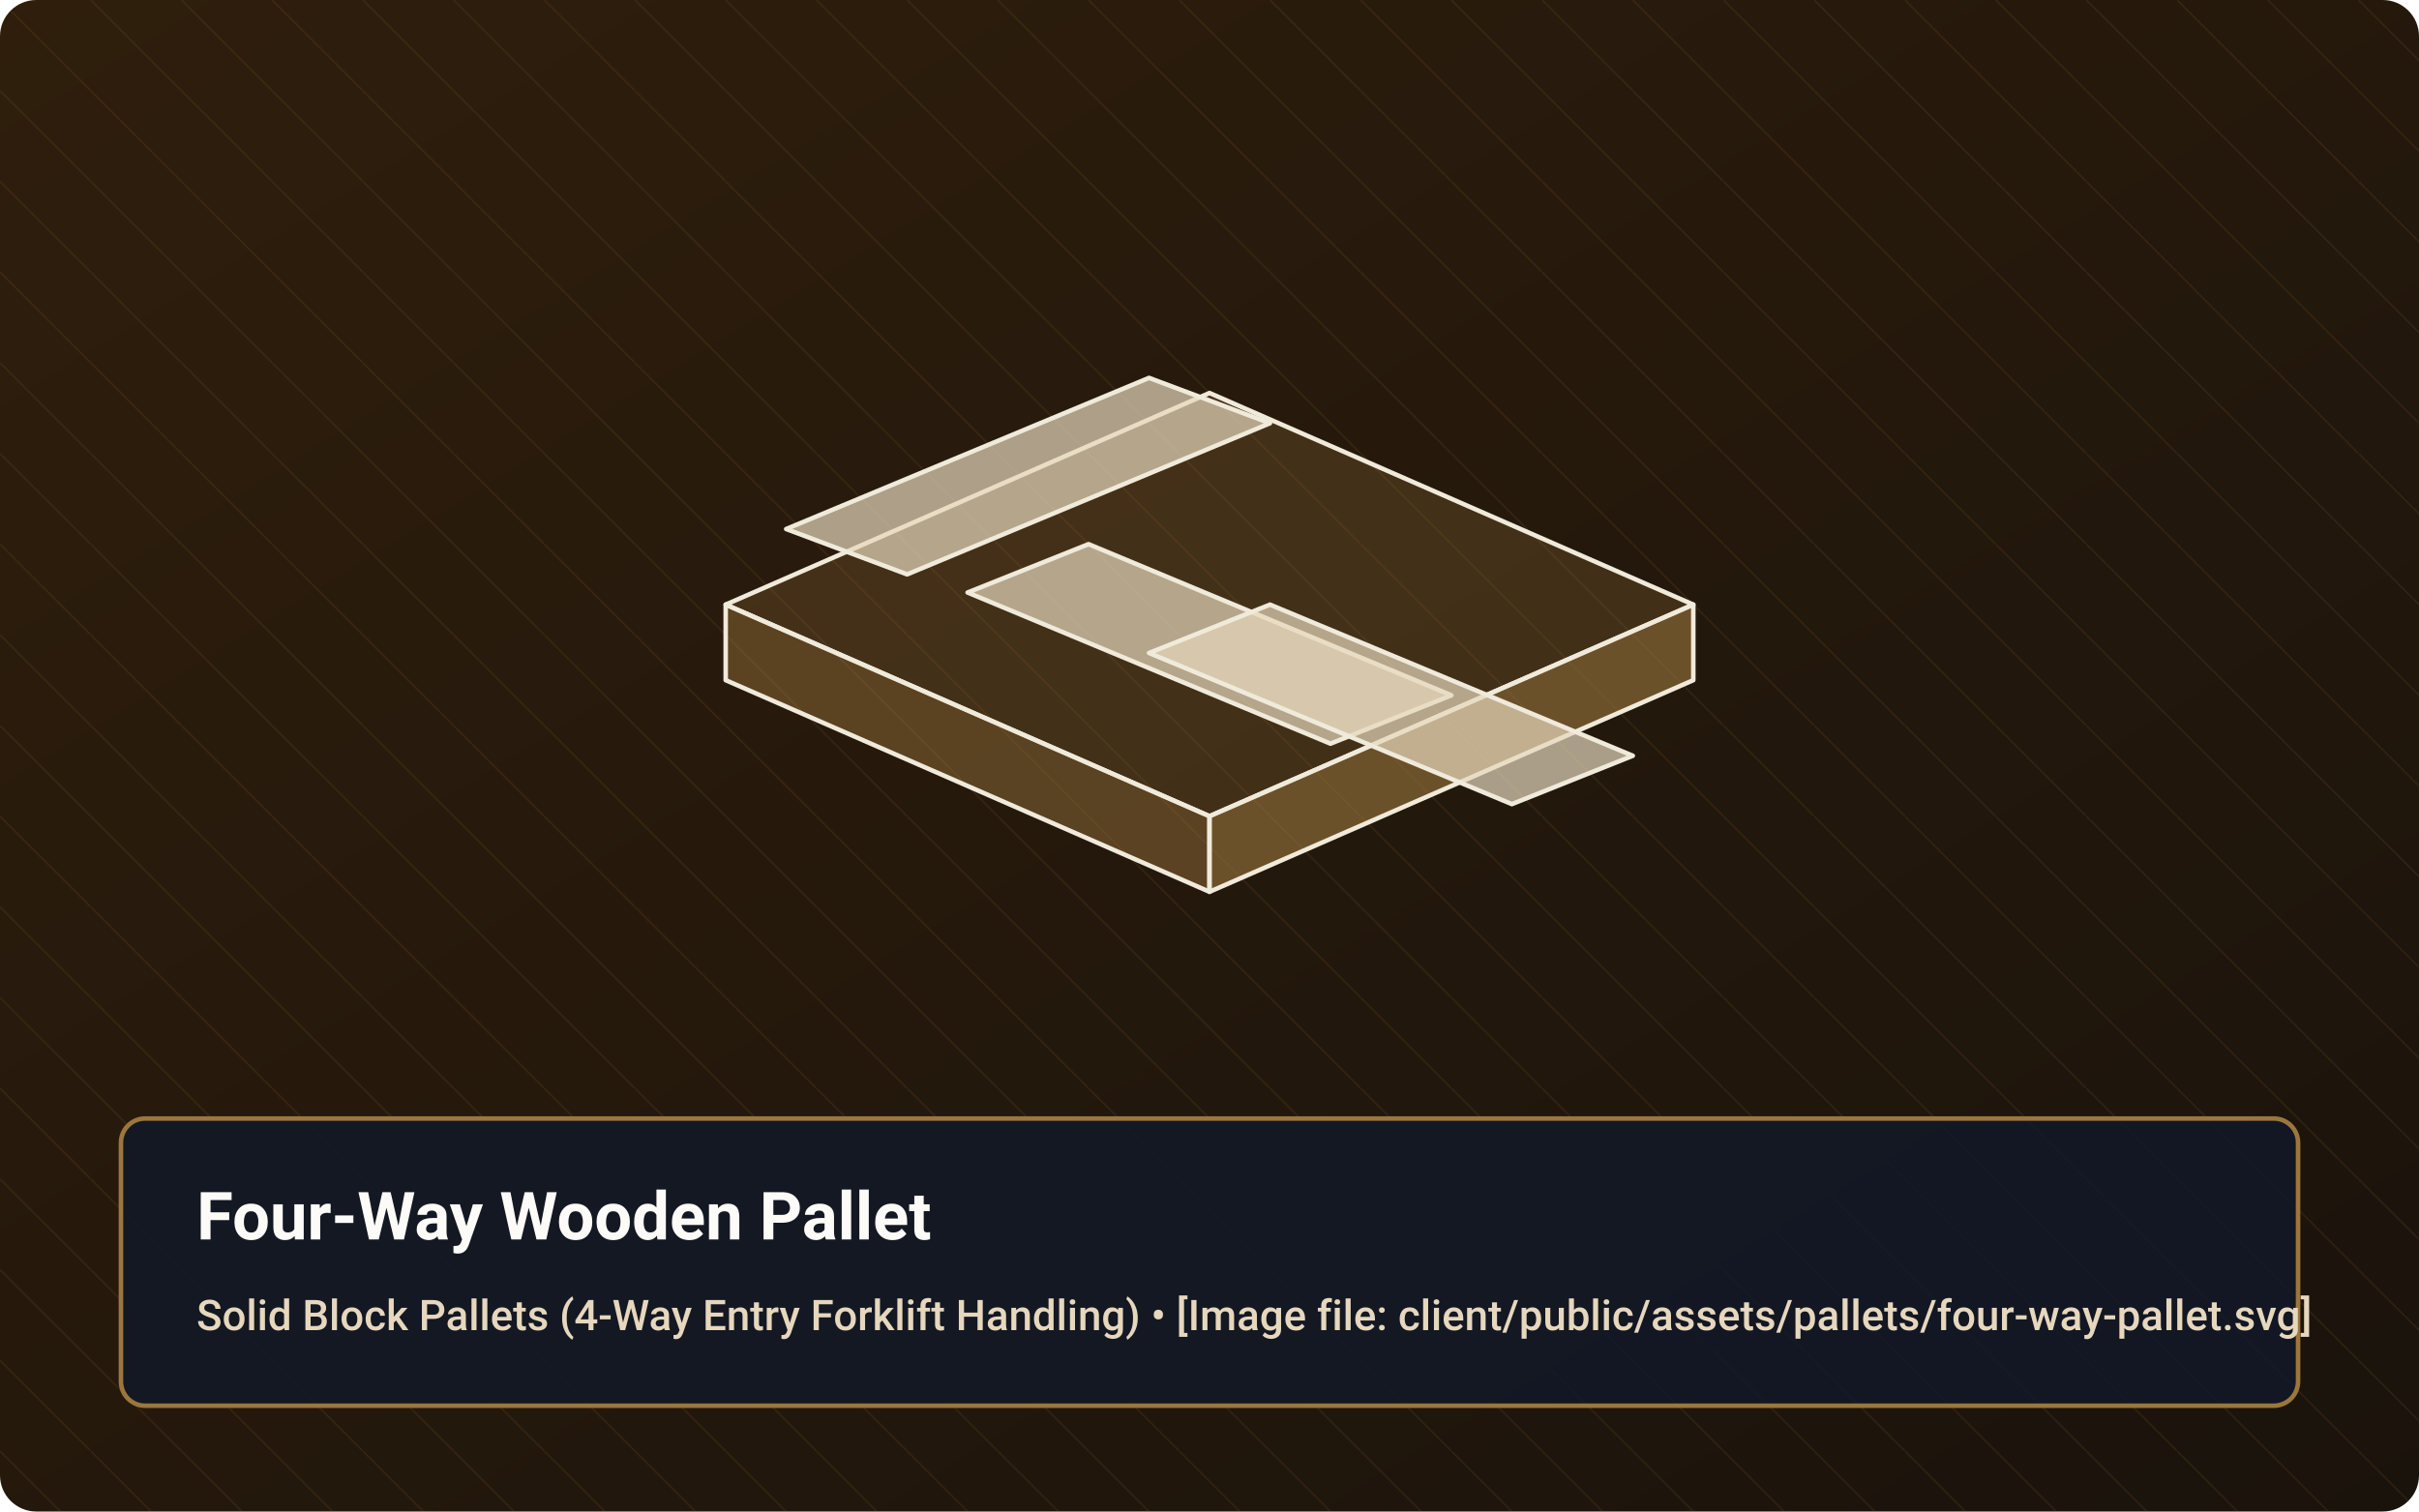
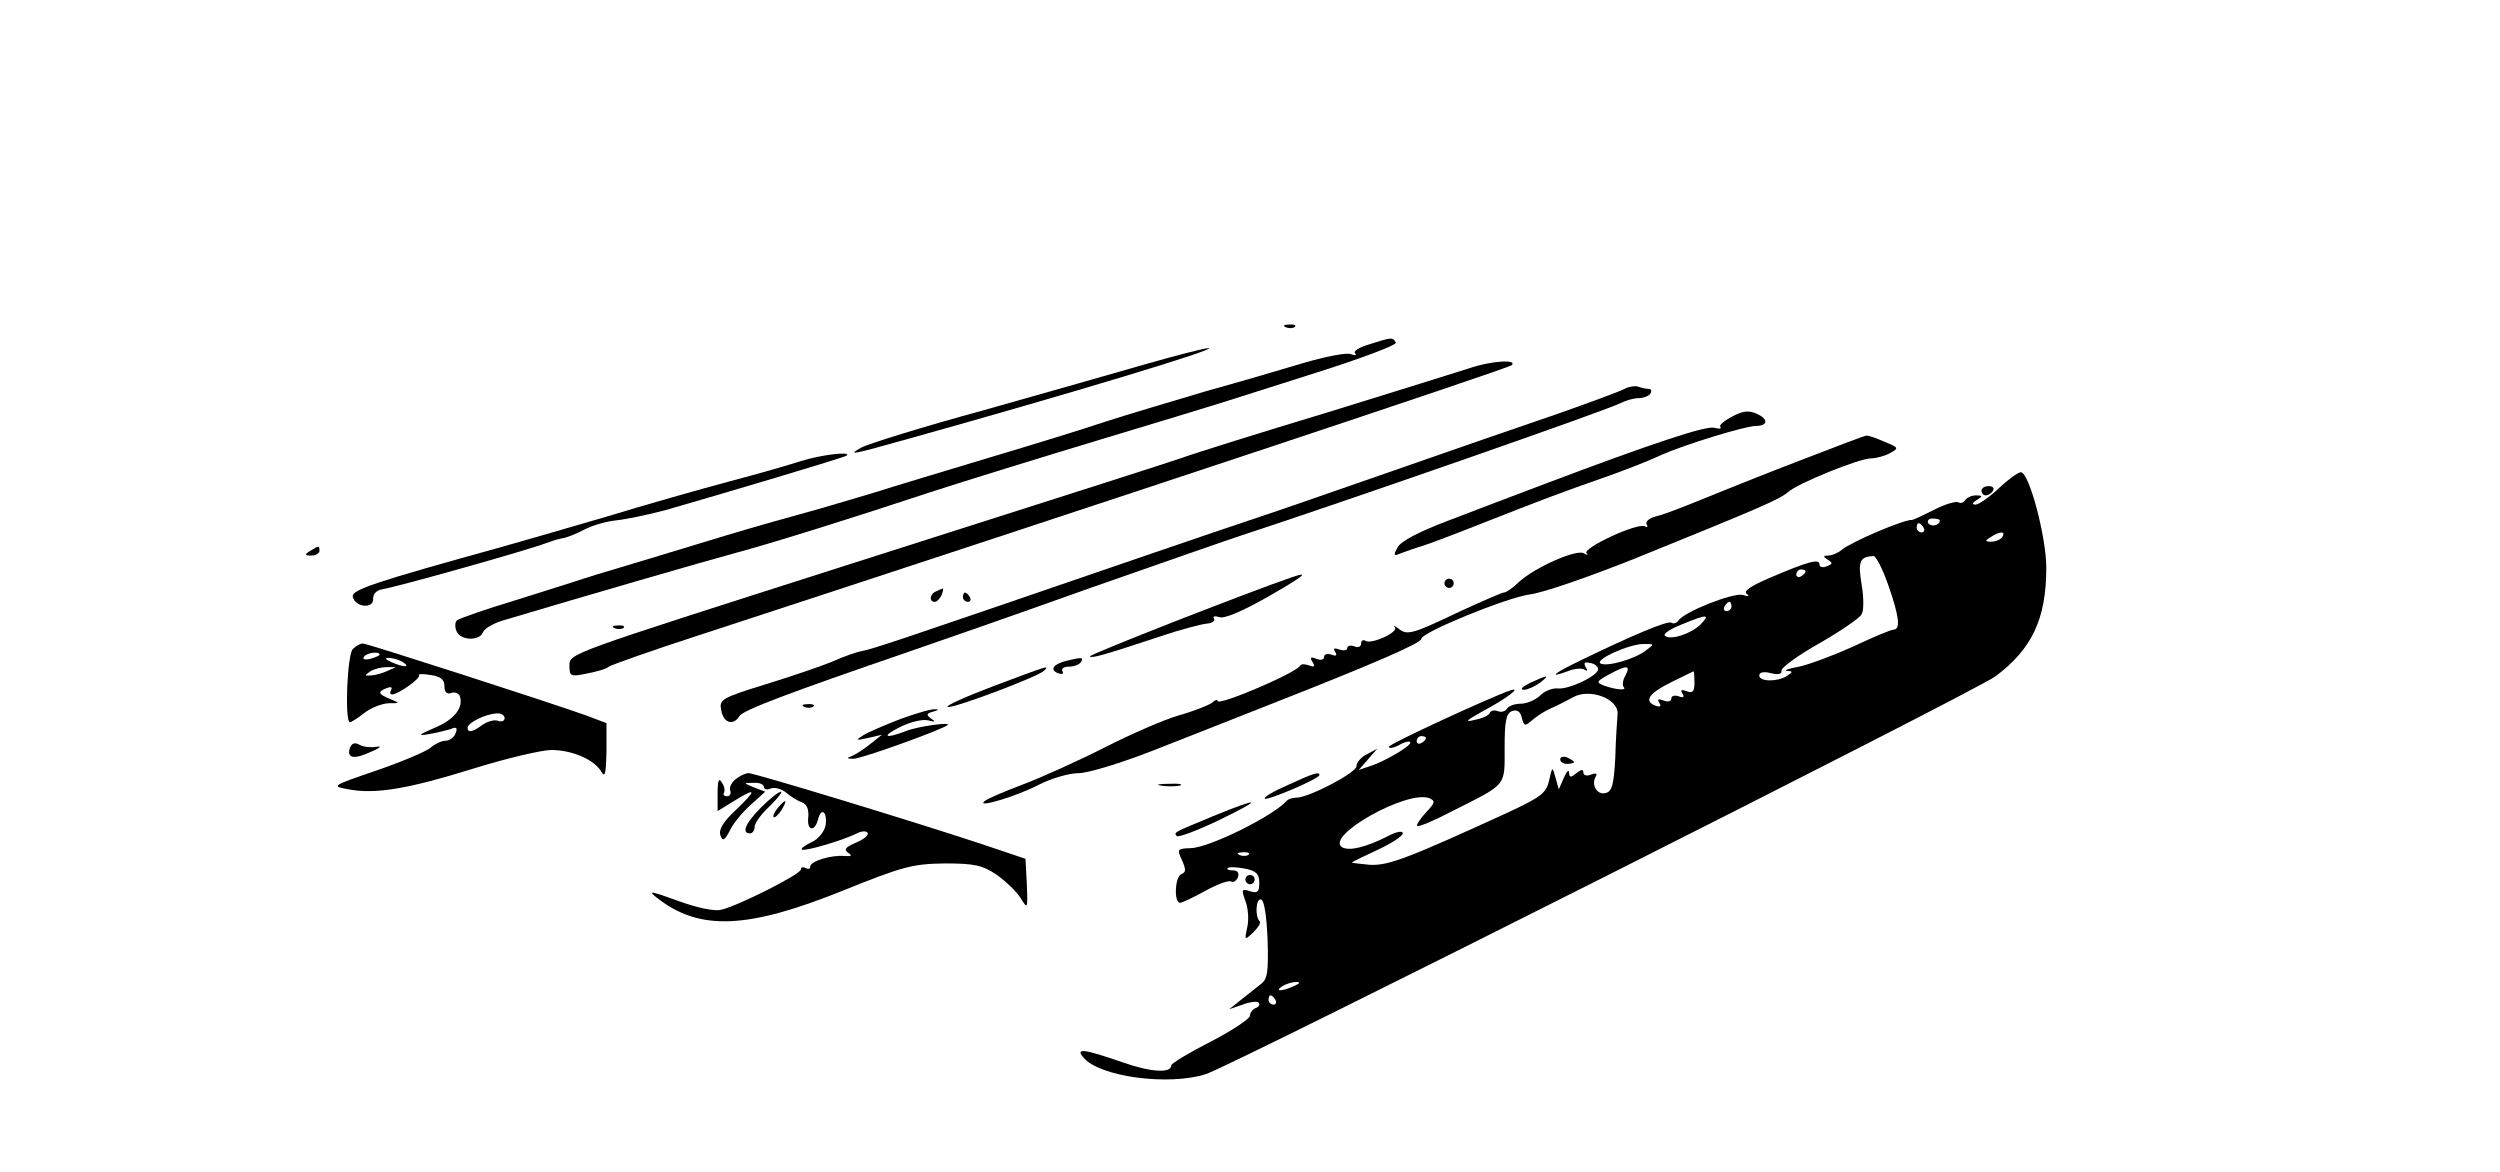
- <svg xmlns="http://www.w3.org/2000/svg" viewBox="0 0 800 500" width="100%" height="100%">
-   <defs>
-     <linearGradient id="grad_client_public_assets_pallets_four_way_pallet_svg" x1="0" y1="0" x2="1" y2="1">
-       <stop offset="0%" stop-color="#2F1E0C" />
-       <stop offset="100%" stop-color="#1A130C" />
-     </linearGradient>
-     <pattern id="pat_client_public_assets_pallets_four_way_pallet_svg" width="30" height="30" patternUnits="userSpaceOnUse">
-       <line x1="0" y1="0" x2="30" y2="30" stroke="#9C763C" stroke-width="0.5" stroke-opacity="0.15" />
-     </pattern>
-   </defs>
-   <rect width="800" height="500" rx="12" fill="url(#grad_client_public_assets_pallets_four_way_pallet_svg)" />
-   <rect width="800" height="500" rx="12" fill="url(#pat_client_public_assets_pallets_four_way_pallet_svg)" />
-   <g transform="translate(400, 200)" stroke="#F0EADB" stroke-width="1.5" stroke-linejoin="round" fill="none">
-     <polygon points="-160,0 0,-70 160,0 0,70" fill="#9C763C" fill-opacity="0.25" />
-     <polygon points="-160,0 0,70 0,95 -160,25" fill="#9C763C" fill-opacity="0.45" />
-     <polygon points="160,0 0,70 0,95 160,25" fill="#9C763C" fill-opacity="0.6" />
-     <polygon points="-140,-25 -20,-75 20,-60 -100,-10" fill="#E6D7BD" fill-opacity="0.7" />
-     <polygon points="-80,-4 -40,-20 80,30 40,46" fill="#E6D7BD" fill-opacity="0.7" />
-     <polygon points="-20,16 20,0 140,50 100,66" fill="#E6D7BD" fill-opacity="0.7" />
+ <svg xmlns="http://www.w3.org/2000/svg" version="1.0" width="540pt" height="253pt" viewBox="0 0 540 253" preserveAspectRatio="xMidYMid meet">
+   <g transform="translate(0,253) scale(0.1,-0.1)" fill="#000000" stroke="none">
+     <path d="M2778 1823 c7 -3 16 -2 19 1 4 3 -2 6 -13 5 -11 0 -14 -3 -6 -6z" />
+     <path d="M2957 1786 c-21 -6 -35 -15 -30 -19 4 -5 0 -5 -9 -2 -9 4 -53 -5 -99 -18 -46 -14 -142 -42 -214 -62 -71 -21 -168 -50 -215 -65 -47 -16 -161 -51 -255 -79 -93 -28 -206 -62 -250 -76 -44 -13 -107 -32 -140 -41 -33 -9 -112 -31 -175 -50 -233 -71 -286 -86 -310 -94 -14 -5 -79 -25 -145 -46 -66 -20 -124 -40 -128 -44 -4 -3 -5 -14 -1 -23 8 -21 50 -22 57 -3 3 8 23 20 44 26 181 54 426 125 503 146 68 18 242 72 420 131 74 24 239 75 365 113 127 38 244 74 260 79 17 5 110 35 208 66 98 31 175 60 172 65 -7 12 -8 12 -58 -4z" />
+     <path d="M2480 1745 c-63 -18 -223 -64 -355 -101 -132 -36 -251 -73 -265 -81 -30 -17 -23 -16 105 20 344 96 672 195 645 195 -8 0 -67 -15 -130 -33z" />
+     <path d="M3175 1735 c-22 -7 -159 -50 -305 -95 -146 -44 -290 -89 -320 -100 -51 -17 -157 -51 -725 -232 -601 -192 -595 -189 -595 -216 0 -23 3 -24 37 -17 21 4 43 10 48 15 6 4 93 35 195 68 881 288 1747 576 1755 583 14 13 -43 10 -90 -6z" />
+     <path d="M3509 1690 c-9 -5 -74 -29 -145 -54 -71 -24 -235 -81 -364 -126 -129 -45 -253 -88 -275 -95 -22 -7 -157 -53 -300 -102 -466 -160 -540 -185 -562 -189 -12 -2 -41 -12 -65 -23 -24 -10 -89 -32 -144 -49 -97 -30 -101 -33 -96 -57 5 -27 26 -33 39 -12 7 13 109 51 368 140 55 19 231 80 390 137 160 56 306 107 325 113 223 73 800 274 822 287 10 5 27 10 37 10 11 0 23 5 26 10 3 6 2 10 -4 10 -5 0 -15 2 -23 5 -7 2 -20 0 -29 -5z" />
+     <path d="M3741 1630 c-17 -9 -29 -19 -25 -22 3 -4 -2 -5 -13 -2 -18 5 -135 -34 -363 -120 -63 -24 -159 -60 -213 -81 -63 -24 -101 -44 -108 -57 -10 -18 -9 -20 7 -13 11 4 30 11 44 15 14 4 77 28 140 53 115 45 147 58 270 101 36 13 85 32 110 44 50 22 180 62 203 62 26 0 27 15 2 26 -17 8 -30 7 -54 -6z" />
+     <path d="M3895 1538 c-71 -27 -166 -65 -210 -83 -44 -18 -92 -37 -107 -40 -16 -4 -25 -12 -21 -18 3 -5 1 -7 -4 -4 -15 9 -136 -47 -126 -58 4 -4 2 -5 -6 0 -16 9 -105 -30 -140 -62 -13 -13 -28 -23 -33 -23 -4 0 -45 -18 -91 -39 -107 -51 -117 -54 -136 -39 -9 7 -13 8 -8 3 9 -10 -51 -38 -64 -29 -5 3 -9 0 -9 -6 0 -7 -7 -10 -15 -6 -8 3 -15 1 -15 -4 0 -5 -7 -6 -17 -3 -11 4 -14 3 -9 -5 5 -8 2 -10 -8 -6 -9 3 -16 1 -16 -5 0 -6 -7 -8 -17 -4 -12 5 -14 3 -8 -7 6 -10 4 -12 -8 -7 -9 3 -17 3 -19 -1 -7 -15 -178 -88 -178 -76 0 4 -6 2 -12 -4 -7 -5 -39 -18 -71 -27 -32 -9 -105 -41 -162 -70 -57 -29 -137 -65 -177 -80 -40 -15 -77 -31 -82 -36 -17 -15 70 11 118 36 27 14 66 25 86 25 20 0 92 22 161 49 68 27 189 74 269 106 206 81 310 126 310 135 0 14 184 89 234 96 28 3 131 39 231 79 269 109 308 126 327 142 21 19 154 73 180 73 10 0 29 5 40 11 20 11 20 12 -12 25 -18 8 -35 14 -39 13 -3 0 -64 -23 -136 -51z" />
+     <path d="M1730 1534 c-25 -8 -94 -28 -155 -44 -60 -16 -180 -50 -265 -76 -85 -25 -186 -54 -225 -65 -278 -77 -326 -93 -323 -108 5 -23 46 -27 44 -4 0 10 7 18 19 20 36 6 316 85 355 100 8 3 23 8 33 10 10 1 32 10 49 19 17 9 48 18 69 20 20 2 68 12 106 22 115 33 388 114 392 118 11 10 -59 1 -99 -12z" />
+     <path d="M4317 1475 c-20 -19 -43 -35 -50 -35 -8 0 -7 4 3 10 13 8 13 10 -2 10 -9 0 -20 -5 -23 -10 -4 -6 -10 -8 -15 -5 -5 3 -29 -4 -52 -16 -24 -12 -45 -22 -48 -22 -18 1 -130 -47 -151 -64 -8 -7 -22 -13 -30 -13 -11 0 -12 -2 -1 -9 11 -7 11 -9 -2 -14 -9 -4 -16 -2 -16 4 0 13 -25 6 -107 -29 -42 -18 -58 -29 -50 -35 7 -5 4 -6 -9 -2 -21 5 -128 -37 -139 -56 -4 -5 -10 -7 -15 -4 -7 5 -82 -26 -197 -82 -56 -27 -71 -39 -27 -23 14 6 30 7 36 4 7 -5 8 -2 3 5 -5 9 -2 12 9 9 10 -1 17 -7 18 -13 1 -14 -63 -45 -88 -42 -11 1 -29 -6 -38 -16 -10 -9 -28 -17 -41 -17 -13 0 -27 -5 -30 -11 -4 -6 -13 -8 -20 -5 -8 3 -15 1 -17 -4 -2 -5 -16 -12 -33 -15 -23 -6 -18 -1 20 20 49 26 83 52 58 44 -44 -15 -263 -116 -263 -122 0 -4 9 -3 21 3 11 7 23 10 25 7 6 -6 -55 -42 -87 -52 l-24 -8 20 23 20 23 -22 -12 c-13 -6 -23 -18 -23 -26 0 -14 -103 -68 -130 -68 -8 0 -17 -3 -20 -6 -27 -32 -167 -102 -208 -103 -29 -1 -30 -2 -19 -26 9 -20 9 -26 -1 -30 -14 -4 -17 -62 -3 -62 5 0 29 12 55 26 25 14 50 23 55 20 5 -3 11 1 15 9 3 10 -1 15 -11 15 -9 0 -14 2 -11 5 3 3 19 2 36 -1 26 -5 32 -12 32 -31 0 -20 -4 -23 -20 -18 -18 6 -19 4 -10 -21 6 -15 8 -41 4 -57 -6 -28 -6 -29 13 -11 11 11 17 21 14 24 -11 10 -8 51 3 47 7 -2 12 -37 14 -87 2 -70 0 -85 -15 -96 -10 -8 -29 -23 -43 -34 l-25 -20 29 10 c16 6 32 8 35 4 3 -4 0 -9 -6 -11 -7 -3 -13 -10 -13 -17 0 -6 -38 -32 -85 -56 -47 -24 -85 -47 -85 -51 0 -18 -45 -15 -107 7 -81 28 -101 31 -83 10 34 -42 185 -62 265 -36 56 18 1662 827 1705 859 79 59 110 124 110 235 0 66 -37 206 -55 206 -6 0 -28 -16 -48 -35z m-127 -69 c0 -11 -19 -15 -25 -6 -3 5 1 10 9 10 9 0 16 -2 16 -4z m-35 -16 c3 -5 1 -10 -4 -10 -6 0 -11 5 -11 10 0 6 2 10 4 10 3 0 8 -4 11 -10z m170 -20 c-3 -5 -14 -10 -23 -10 -15 0 -15 2 -2 10 20 13 33 13 25 0z m-247 -102 c24 -68 28 -98 12 -98 -5 0 -44 -16 -86 -36 -42 -19 -95 -39 -118 -44 -22 -4 -34 -8 -26 -9 13 -1 13 -2 0 -11 -20 -13 -60 -13 -60 1 0 7 10 9 25 5 16 -4 24 -2 23 5 -2 6 35 33 81 59 47 27 88 55 92 63 5 8 5 37 0 65 -8 50 -4 59 25 61 6 1 20 -27 32 -61z m-178 28 c0 -3 -4 -8 -10 -11 -5 -3 -10 -1 -10 4 0 6 5 11 10 11 6 0 10 -2 10 -4z m-160 -76 c0 -5 -5 -10 -11 -10 -5 0 -7 5 -4 10 3 6 8 10 11 10 2 0 4 -4 4 -10z m-67 -39 c-20 -20 -66 -35 -77 -24 -4 4 13 15 36 24 56 23 63 23 41 0z m-118 -56 c-24 -19 -85 -36 -98 -28 -13 8 62 42 93 42 24 0 24 0 5 -14z m-44 -54 c-6 -10 -7 -21 -4 -25 9 -8 -17 -6 -42 3 -18 7 -17 9 10 24 39 21 48 21 36 -2z m149 -16 c0 -19 -4 -23 -17 -18 -11 4 -14 3 -9 -5 5 -8 2 -10 -8 -6 -9 3 -16 1 -16 -5 0 -6 -7 -8 -17 -4 -11 4 -14 3 -9 -5 5 -8 2 -10 -9 -6 -25 10 -13 27 36 51 24 12 45 22 47 23 1 0 2 -11 2 -25z m-166 -67 c-1 -13 -4 -55 -5 -95 -3 -57 -7 -73 -21 -76 -18 -5 -32 18 -21 36 4 6 0 8 -10 4 -10 -4 -17 -2 -17 5 0 7 -5 6 -15 -2 -12 -10 -15 -10 -16 1 0 8 -5 3 -11 -11 l-11 -25 -7 25 c-7 25 -7 25 -14 -6 -6 -27 -18 -36 -89 -69 -216 -99 -258 -115 -298 -113 -21 2 -39 4 -39 5 0 1 25 13 55 27 30 14 55 30 55 36 0 6 -13 4 -32 -6 -47 -24 -84 -33 -99 -24 -38 24 140 124 188 106 14 -6 13 -10 -7 -31 -13 -14 -21 -27 -19 -29 2 -3 36 11 74 31 121 61 115 53 115 137 0 58 3 75 16 80 11 4 18 -1 21 -14 5 -19 7 -19 22 -6 9 8 27 20 41 26 14 6 35 17 48 24 35 20 98 -3 96 -36z m-414 -52 c0 -3 -4 -8 -10 -11 -5 -3 -10 -1 -10 4 0 6 5 11 10 11 6 0 10 -2 10 -4z m-383 -252 c-3 -3 -12 -4 -19 -1 -8 3 -5 6 6 6 11 1 17 -2 13 -5z m98 -284 c-27 -12 -43 -12 -25 0 8 5 22 9 30 9 10 0 8 -3 -5 -9z m-40 -30 c3 -5 1 -10 -4 -10 -6 0 -11 5 -11 10 0 6 2 10 4 10 3 0 8 -4 11 -10z" />
+     <path d="M3370 890 c0 -6 7 -10 15 -10 8 0 15 2 15 4 0 2 -7 6 -15 10 -8 3 -15 1 -15 -4z" />
+     <path d="M4280 1470 c0 -5 4 -10 9 -10 6 0 13 5 16 10 3 6 -1 10 -9 10 -9 0 -16 -4 -16 -10z" />
+     <path d="M670 1340 c-13 -8 -12 -10 3 -10 9 0 17 5 17 10 0 12 -1 12 -20 0z" />
+     <path d="M2790 1283 c-88 -30 -439 -167 -436 -171 5 -4 27 2 151 43 44 15 90 27 102 28 11 1 19 6 15 11 -3 5 2 6 12 3 10 -4 48 12 103 43 80 46 94 57 53 43z" />
+     <path d="M3120 1270 c0 -5 5 -10 10 -10 6 0 10 5 10 10 0 6 -4 10 -10 10 -5 0 -10 -4 -10 -10z" />
+     <path d="M2023 1253 c-15 -5 -17 -23 -4 -23 5 0 11 7 15 15 3 8 4 15 3 14 -1 0 -8 -3 -14 -6z" />
+     <path d="M2080 1240 c0 -5 5 -10 11 -10 5 0 7 5 4 10 -3 6 -8 10 -11 10 -2 0 -4 -4 -4 -10z" />
+     <path d="M1328 1173 c7 -3 16 -2 19 1 4 3 -2 6 -13 5 -11 0 -14 -3 -6 -6z" />
+     <path d="M762 1128 c-12 -12 -18 -158 -6 -158 3 0 17 9 31 20 14 11 37 20 52 21 25 0 26 0 4 9 -27 11 -28 16 -7 24 8 3 12 2 9 -4 -3 -6 -3 -10 2 -10 13 0 64 36 58 42 -3 2 9 3 25 0 22 -3 30 -10 30 -24 0 -13 5 -18 14 -15 8 3 16 0 19 -6 9 -25 -11 -51 -54 -69 -35 -15 -38 -18 -14 -14 17 3 38 8 48 11 13 6 16 3 11 -9 -3 -9 -13 -16 -22 -16 -8 0 -23 -7 -32 -15 -9 -8 -61 -30 -116 -49 -99 -34 -99 -34 -61 -41 58 -11 129 1 270 45 71 22 147 40 168 40 45 0 93 -21 108 -47 8 -14 10 -3 11 44 l0 61 -42 16 c-87 31 -475 156 -484 156 -6 0 -15 -5 -22 -12z m58 -12 c0 -2 -9 -6 -20 -9 -11 -3 -18 -1 -14 4 5 9 34 13 34 5z m50 -16 c18 -12 2 -12 -25 0 -13 6 -15 9 -5 9 8 0 22 -4 30 -9z m-35 -20 c-11 -5 -27 -9 -35 -9 -13 -1 -13 0 0 9 8 5 24 9 35 9 l20 0 -20 -9z m255 -101 c0 -6 -6 -9 -14 -6 -8 3 -22 -1 -33 -8 -21 -16 -33 -19 -33 -7 0 11 39 30 63 31 9 1 17 -4 17 -10z" />
+     <path d="M2305 1103 c-29 -7 -39 -19 -20 -27 9 -3 13 -2 10 4 -3 6 3 10 14 10 11 0 23 5 26 10 6 10 3 11 -30 3z" />
+     <path d="M2146 1048 c-61 -23 -105 -43 -99 -45 11 -4 192 64 208 78 13 13 11 12 -109 -33z" />
+     <path d="M3305 1055 c-16 -8 -23 -14 -14 -15 8 0 24 7 35 15 23 18 18 18 -21 0z" />
+     <path d="M1738 1003 c7 -3 16 -2 19 1 4 3 -2 6 -13 5 -11 0 -14 -3 -6 -6z" />
+     <path d="M1945 977 c-33 -13 -69 -28 -80 -35 -18 -11 -17 -12 10 -6 l30 7 -25 -20 c-14 -11 -32 -23 -40 -26 -12 -4 -11 -6 3 -6 15 -1 195 64 204 73 8 7 -65 -3 -90 -13 -46 -18 -55 -12 -12 9 22 11 49 17 60 14 15 -4 17 -3 6 4 -11 8 -10 11 5 15 11 3 13 5 4 5 -8 1 -42 -9 -75 -21z" />
+     <path d="M756 915 c-8 -23 9 -26 45 -9 19 8 25 13 13 11 -12 -2 -28 -1 -37 4 -10 6 -17 4 -21 -6z" />
+     <path d="M1589 847 c-9 -7 -14 -18 -12 -24 3 -7 0 -13 -7 -13 -6 0 -9 4 -6 8 2 4 1 14 -5 22 -6 11 -9 4 -9 -23 l0 -39 34 21 c50 31 52 26 6 -18 -28 -26 -38 -43 -34 -55 5 -14 9 -12 21 11 7 15 28 40 45 55 l31 28 -24 9 c-24 10 -24 10 -1 10 12 1 22 -3 22 -9 0 -5 7 -7 15 -3 9 3 23 -1 33 -9 9 -8 25 -18 34 -21 11 -4 15 -15 14 -31 -4 -30 13 -35 21 -6 7 28 21 16 16 -14 -3 -13 -16 -29 -30 -35 -14 -7 -24 -14 -21 -16 5 -5 89 20 117 34 11 6 22 7 25 2 3 -5 -8 -14 -25 -21 -23 -10 -27 -15 -17 -22 9 -6 8 -8 -7 -7 -28 3 -75 -11 -75 -23 0 -5 -4 -6 -10 -3 -5 3 -10 2 -10 -3 0 -10 -134 -78 -172 -87 -14 -4 -52 4 -93 19 -61 22 -67 23 -45 6 91 -71 194 -67 400 16 131 53 152 58 221 59 64 0 81 -4 111 -24 20 -14 43 -36 52 -50 16 -26 16 -25 14 29 l-3 55 -95 32 c-151 50 -490 153 -503 153 -7 0 -19 -6 -28 -13z" />
+     <path d="M2781 834 c-30 -13 -52 -26 -49 -29 5 -5 118 43 118 51 0 8 -15 3 -69 -22z" />
+     <path d="M2508 833 c12 -2 30 -2 40 0 9 3 -1 5 -23 4 -22 0 -30 -2 -17 -4z" />
+     <path d="M1644 786 c-34 -34 -43 -56 -24 -56 6 0 10 7 10 14 0 8 15 29 33 45 17 17 28 31 24 31 -5 0 -24 -15 -43 -34z" />
+     <path d="M1680 785 c-7 -9 -11 -17 -9 -20 3 -2 10 5 17 15 14 24 10 26 -8 5z" />
+     <path d="M2620 767 c-87 -36 -85 -35 -78 -43 4 -3 44 12 90 34 99 48 93 52 -12 9z" />
+     <path d="M2690 630 c0 -5 5 -10 10 -10 6 0 10 5 10 10 0 6 -4 10 -10 10 -5 0 -10 -4 -10 -10z" />
  </g>
-   <rect x="40" y="370" width="720" height="95" rx="8" fill="#111827" fill-opacity="0.88" stroke="#9C763C" stroke-width="1.5" />
-   <text x="65" y="410" font-family="-apple-system, BlinkMacSystemFont, 'Segoe UI', Roboto, sans-serif" font-size="22" font-weight="700" fill="#FCFBF8">Four-Way Wooden Pallet</text>
-   <text x="65" y="440" font-family="-apple-system, BlinkMacSystemFont, 'Segoe UI', Roboto, sans-serif" font-size="14" font-weight="500" fill="#E6D7BD">Solid Block Pallets (4-Way Entry Forklift Handling) • [Image file: client/public/assets/pallets/four-way-pallet.svg]</text>
</svg>
